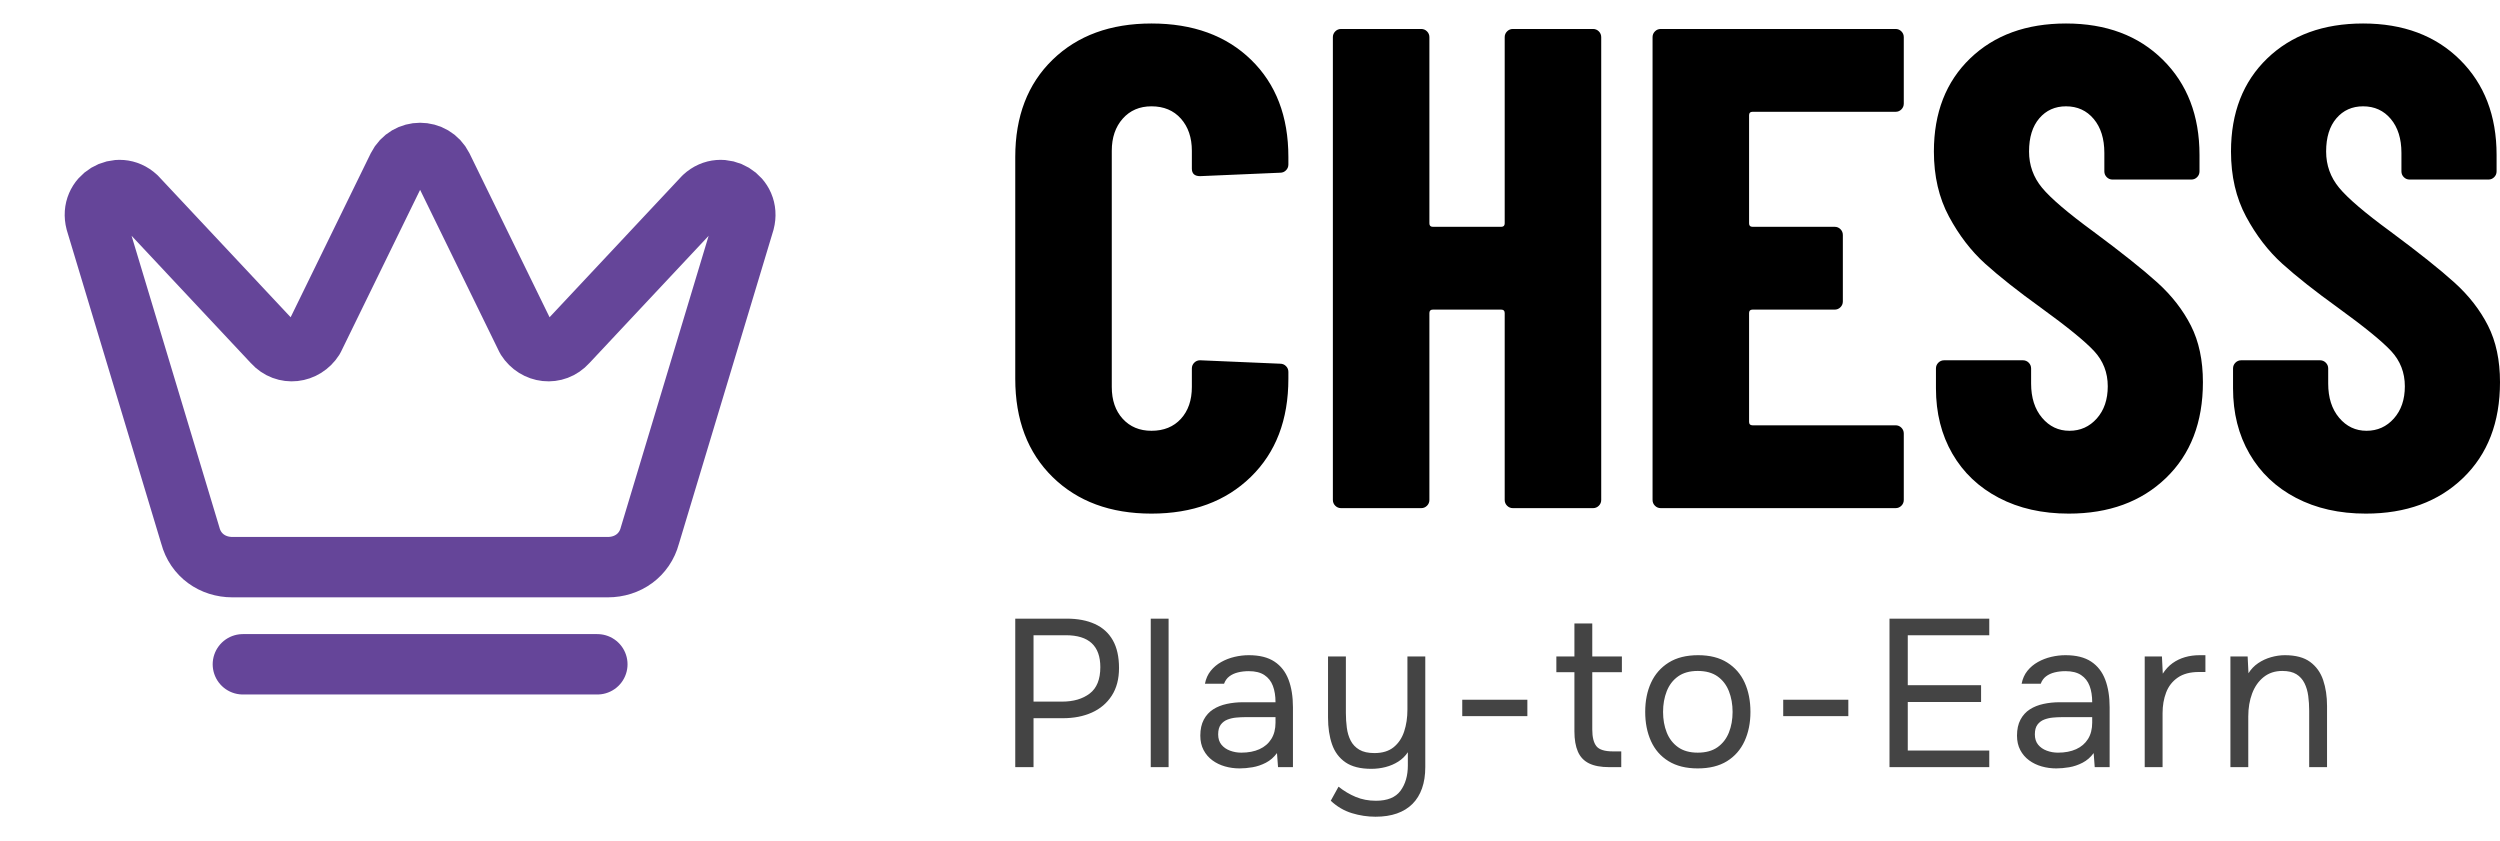
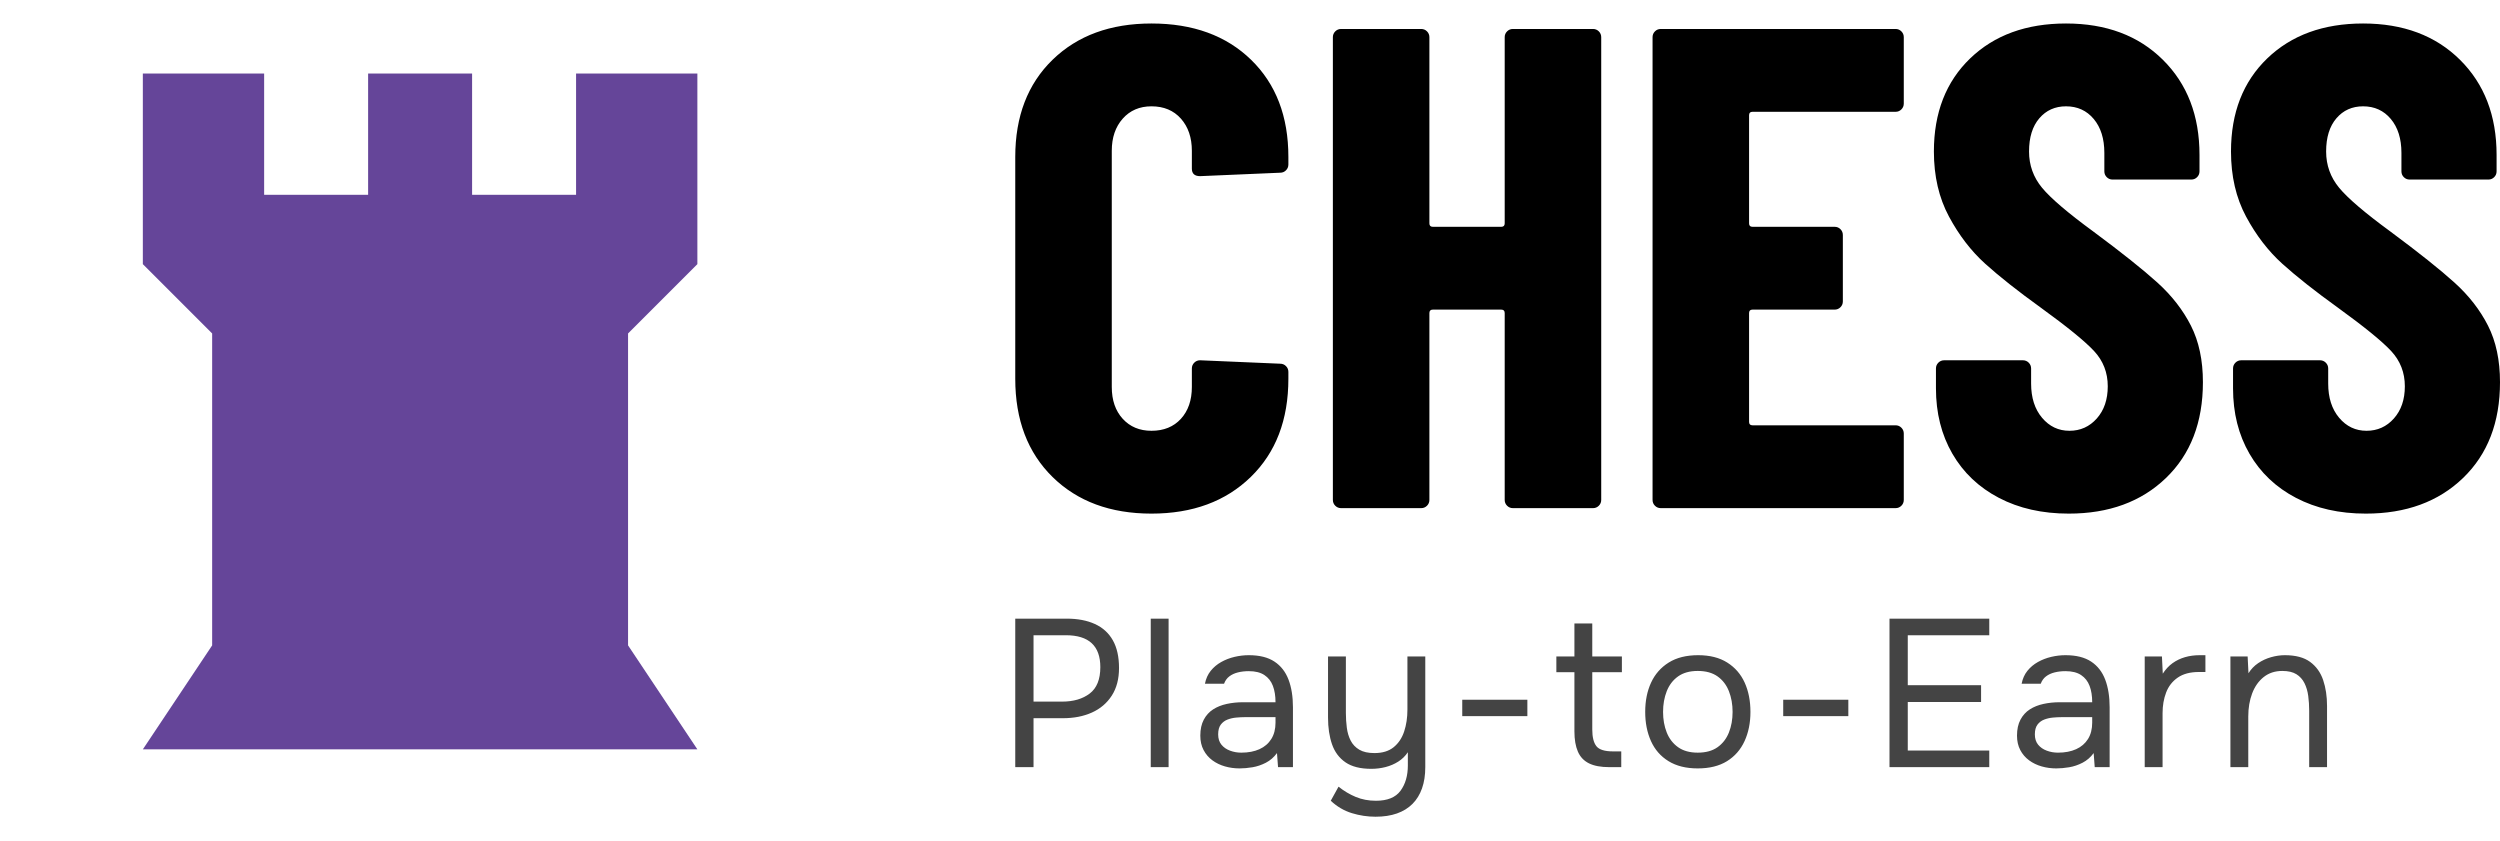
<svg xmlns="http://www.w3.org/2000/svg" viewBox="0 0 142.821 48" fill="none">
  <g transform="scale(.75)">
-     <g transform="translate(0 -2.4)" stroke="#654599" stroke-width="4.6">
-       <path d="M10.4 17.4C9 16.1 6.8 17.4 7.3 19.3L14.5 43.2C14.9 44.7 16.2 45.6 17.7 45.6H46.3C47.8 45.6 49.1 44.7 49.5 43.2L56.7 19.3C57.2 17.4 55 16.1 53.6 17.4L43.2 28.5C42.3 29.5 40.8 29.3 40.1 28.2L33.7 15.1C33 13.7 31 13.7 30.3 15.1L23.9 28.2C23.2 29.3 21.7 29.5 20.8 28.5Z" stroke-linejoin="round" />
-       <path d="M18.5 53H45.5" stroke-linecap="round" />
+     <g transform="translate(-10.24 -10.24) scale(1.32)">
+       <path d="M16 12H23V19H29V12H35V19H41V12H48V23L44 27V45L48 51H16L20 45V27L16 23V12Z" fill="#654599" />
    </g>
  </g>
  <path transform="translate(58 1.342)" d="M0 20.296V7.626Q0 4.145 2.131 2.073Q4.263 0 7.782 0Q11.341 0 13.472 2.073Q15.603 4.145 15.603 7.626V8.056Q15.603 8.251 15.466 8.388Q15.33 8.525 15.134 8.525L10.559 8.721Q10.089 8.721 10.089 8.291V7.274Q10.089 6.14 9.464 5.436Q8.838 4.732 7.782 4.732Q6.765 4.732 6.14 5.436Q5.514 6.14 5.514 7.274V20.765Q5.514 21.899 6.14 22.584Q6.765 23.268 7.782 23.268Q8.838 23.268 9.464 22.584Q10.089 21.899 10.089 20.765V19.709Q10.089 19.514 10.226 19.377Q10.363 19.24 10.559 19.24L15.134 19.436Q15.33 19.436 15.466 19.573Q15.603 19.709 15.603 19.905V20.296Q15.603 23.816 13.453 25.908Q11.302 28 7.782 28Q4.263 28 2.131 25.908Q0 23.816 0 20.296ZM28.43 0.313H33.006Q33.201 0.313 33.338 0.45Q33.475 0.587 33.475 0.782V27.218Q33.475 27.413 33.338 27.55Q33.201 27.687 33.006 27.687H28.43Q28.235 27.687 28.098 27.55Q27.961 27.413 27.961 27.218V16.542Q27.961 16.346 27.765 16.346H23.855Q23.659 16.346 23.659 16.542V27.218Q23.659 27.413 23.522 27.55Q23.385 27.687 23.19 27.687H18.615Q18.419 27.687 18.282 27.55Q18.145 27.413 18.145 27.218V0.782Q18.145 0.587 18.282 0.45Q18.419 0.313 18.615 0.313H23.19Q23.385 0.313 23.522 0.45Q23.659 0.587 23.659 0.782V11.419Q23.659 11.615 23.855 11.615H27.765Q27.961 11.615 27.961 11.419V0.782Q27.961 0.587 28.098 0.45Q28.235 0.313 28.43 0.313ZM50.291 5.045H42.117Q41.922 5.045 41.922 5.24V11.419Q41.922 11.615 42.117 11.615H46.81Q47.006 11.615 47.142 11.751Q47.279 11.888 47.279 12.084V15.877Q47.279 16.073 47.142 16.209Q47.006 16.346 46.81 16.346H42.117Q41.922 16.346 41.922 16.542V22.76Q41.922 22.955 42.117 22.955H50.291Q50.486 22.955 50.623 23.092Q50.76 23.229 50.76 23.425V27.218Q50.76 27.413 50.623 27.55Q50.486 27.687 50.291 27.687H36.877Q36.682 27.687 36.545 27.55Q36.408 27.413 36.408 27.218V0.782Q36.408 0.587 36.545 0.45Q36.682 0.313 36.877 0.313H50.291Q50.486 0.313 50.623 0.45Q50.76 0.587 50.76 0.782V4.575Q50.76 4.771 50.623 4.908Q50.486 5.045 50.291 5.045ZM52.598 20.844V19.709Q52.598 19.514 52.735 19.377Q52.872 19.24 53.067 19.24H57.564Q57.76 19.24 57.897 19.377Q58.034 19.514 58.034 19.709V20.57Q58.034 21.782 58.659 22.525Q59.285 23.268 60.223 23.268Q61.162 23.268 61.788 22.564Q62.413 21.86 62.413 20.726Q62.413 19.553 61.631 18.712Q60.849 17.872 58.581 16.229Q56.626 14.821 55.413 13.726Q54.201 12.631 53.341 11.028Q52.48 9.425 52.48 7.313Q52.48 3.989 54.553 1.994Q56.626 0 60.028 0Q63.469 0 65.561 2.073Q67.654 4.145 67.654 7.508V8.447Q67.654 8.642 67.517 8.779Q67.38 8.916 67.184 8.916H62.687Q62.492 8.916 62.355 8.779Q62.218 8.642 62.218 8.447V7.391Q62.218 6.179 61.612 5.455Q61.006 4.732 60.028 4.732Q59.089 4.732 58.503 5.416Q57.916 6.101 57.916 7.313Q57.916 8.486 58.659 9.385Q59.402 10.285 61.592 11.888Q64.017 13.687 65.249 14.802Q66.48 15.916 67.165 17.265Q67.849 18.615 67.849 20.492Q67.849 23.933 65.737 25.966Q63.626 28 60.184 28Q57.916 28 56.196 27.101Q54.475 26.201 53.536 24.578Q52.598 22.955 52.598 20.844ZM69.57 20.844V19.709Q69.57 19.514 69.707 19.377Q69.844 19.24 70.039 19.24H74.536Q74.732 19.24 74.869 19.377Q75.006 19.514 75.006 19.709V20.57Q75.006 21.782 75.631 22.525Q76.257 23.268 77.196 23.268Q78.134 23.268 78.76 22.564Q79.385 21.86 79.385 20.726Q79.385 19.553 78.603 18.712Q77.821 17.872 75.553 16.229Q73.598 14.821 72.385 13.726Q71.173 12.631 70.313 11.028Q69.453 9.425 69.453 7.313Q69.453 3.989 71.525 1.994Q73.598 0 77 0Q80.441 0 82.534 2.073Q84.626 4.145 84.626 7.508V8.447Q84.626 8.642 84.489 8.779Q84.352 8.916 84.156 8.916H79.659Q79.464 8.916 79.327 8.779Q79.19 8.642 79.19 8.447V7.391Q79.19 6.179 78.584 5.455Q77.978 4.732 77 4.732Q76.061 4.732 75.475 5.416Q74.888 6.101 74.888 7.313Q74.888 8.486 75.631 9.385Q76.374 10.285 78.564 11.888Q80.989 13.687 82.221 14.802Q83.453 15.916 84.137 17.265Q84.821 18.615 84.821 20.492Q84.821 23.933 82.709 25.966Q80.598 28 77.156 28Q74.888 28 73.168 27.101Q71.447 26.201 70.508 24.578Q69.57 22.955 69.57 20.844Z" fill="#000000" />
  <path transform="translate(58 35.342)" d="M0 8.484V0H2.94Q3.876 0 4.548 0.306Q5.22 0.612 5.574 1.236Q5.928 1.86 5.928 2.82Q5.928 3.756 5.514 4.398Q5.1 5.04 4.38 5.364Q3.66 5.688 2.724 5.688H1.044V8.484ZM1.044 4.74H2.676Q3.648 4.74 4.254 4.278Q4.86 3.816 4.86 2.772Q4.86 1.86 4.368 1.404Q3.876 0.948 2.892 0.948H1.044ZM7.74 8.484V0H8.76V8.484ZM12.816 8.556Q12.384 8.556 11.982 8.442Q11.58 8.328 11.262 8.094Q10.944 7.86 10.758 7.506Q10.572 7.152 10.572 6.684Q10.572 6.144 10.77 5.772Q10.968 5.4 11.304 5.184Q11.64 4.968 12.084 4.872Q12.528 4.776 13.008 4.776H14.868Q14.868 4.236 14.718 3.84Q14.568 3.444 14.232 3.222Q13.896 3 13.344 3Q13.008 3 12.72 3.072Q12.432 3.144 12.228 3.3Q12.024 3.456 11.928 3.72H10.836Q10.92 3.288 11.166 2.982Q11.412 2.676 11.766 2.478Q12.12 2.28 12.528 2.184Q12.936 2.088 13.344 2.088Q14.256 2.088 14.808 2.454Q15.36 2.82 15.612 3.486Q15.864 4.152 15.864 5.064V8.484H15.012L14.952 7.68Q14.688 8.04 14.316 8.232Q13.944 8.424 13.554 8.49Q13.164 8.556 12.816 8.556ZM12.912 7.656Q13.512 7.656 13.95 7.458Q14.388 7.26 14.628 6.876Q14.868 6.492 14.868 5.94V5.628H13.104Q12.888 5.628 12.624 5.652Q12.36 5.676 12.126 5.766Q11.892 5.856 11.742 6.054Q11.592 6.252 11.592 6.612Q11.592 6.972 11.778 7.2Q11.964 7.428 12.27 7.542Q12.576 7.656 12.912 7.656ZM20.58 11.316Q19.896 11.316 19.23 11.112Q18.564 10.908 18.024 10.404L18.468 9.6Q18.936 9.972 19.458 10.188Q19.98 10.404 20.604 10.404Q21.588 10.404 22.008 9.834Q22.428 9.264 22.428 8.388V7.632Q22.212 7.956 21.882 8.166Q21.552 8.376 21.156 8.478Q20.76 8.58 20.34 8.58Q19.404 8.58 18.864 8.208Q18.324 7.836 18.096 7.176Q17.868 6.516 17.868 5.652V2.16H18.888V5.388Q18.888 5.82 18.942 6.234Q18.996 6.648 19.164 6.972Q19.332 7.296 19.656 7.488Q19.98 7.68 20.52 7.68Q21.204 7.68 21.618 7.344Q22.032 7.008 22.218 6.444Q22.404 5.88 22.404 5.196V2.16H23.424V8.484Q23.424 9.168 23.238 9.696Q23.052 10.224 22.692 10.584Q22.332 10.944 21.804 11.13Q21.276 11.316 20.58 11.316ZM25.536 5.568V4.632H29.256V5.568ZM33.936 8.484Q33.216 8.484 32.778 8.268Q32.34 8.052 32.142 7.596Q31.944 7.14 31.944 6.444V3.06H30.912V2.16H31.944V0.276H32.964V2.16H34.656V3.06H32.964V6.336Q32.964 6.984 33.198 7.284Q33.432 7.584 34.152 7.584H34.62V8.484ZM38.988 8.556Q37.992 8.556 37.32 8.142Q36.648 7.728 36.318 6.996Q35.988 6.264 35.988 5.328Q35.988 4.38 36.324 3.654Q36.66 2.928 37.332 2.508Q38.004 2.088 39.012 2.088Q40.008 2.088 40.674 2.508Q41.34 2.928 41.67 3.654Q42 4.38 42 5.328Q42 6.264 41.664 6.996Q41.328 7.728 40.662 8.142Q39.996 8.556 38.988 8.556ZM38.988 7.656Q39.684 7.656 40.122 7.344Q40.56 7.032 40.77 6.504Q40.98 5.976 40.98 5.328Q40.98 4.68 40.77 4.146Q40.56 3.612 40.122 3.3Q39.684 2.988 38.988 2.988Q38.304 2.988 37.866 3.3Q37.428 3.612 37.218 4.146Q37.008 4.68 37.008 5.328Q37.008 5.976 37.218 6.504Q37.428 7.032 37.866 7.344Q38.304 7.656 38.988 7.656ZM43.872 5.568V4.632H47.592V5.568ZM49.944 8.484V0H55.644V0.948H50.988V3.804H55.176V4.764H50.988V7.536H55.644V8.484ZM59.472 8.556Q59.04 8.556 58.638 8.442Q58.236 8.328 57.918 8.094Q57.6 7.86 57.414 7.506Q57.228 7.152 57.228 6.684Q57.228 6.144 57.426 5.772Q57.624 5.4 57.96 5.184Q58.296 4.968 58.74 4.872Q59.184 4.776 59.664 4.776H61.524Q61.524 4.236 61.374 3.84Q61.224 3.444 60.888 3.222Q60.552 3 60 3Q59.664 3 59.376 3.072Q59.088 3.144 58.884 3.3Q58.68 3.456 58.584 3.72H57.492Q57.576 3.288 57.822 2.982Q58.068 2.676 58.422 2.478Q58.776 2.28 59.184 2.184Q59.592 2.088 60 2.088Q60.912 2.088 61.464 2.454Q62.016 2.82 62.268 3.486Q62.52 4.152 62.52 5.064V8.484H61.668L61.608 7.68Q61.344 8.04 60.972 8.232Q60.6 8.424 60.21 8.49Q59.82 8.556 59.472 8.556ZM59.568 7.656Q60.168 7.656 60.606 7.458Q61.044 7.26 61.284 6.876Q61.524 6.492 61.524 5.94V5.628H59.76Q59.544 5.628 59.28 5.652Q59.016 5.676 58.782 5.766Q58.548 5.856 58.398 6.054Q58.248 6.252 58.248 6.612Q58.248 6.972 58.434 7.2Q58.62 7.428 58.926 7.542Q59.232 7.656 59.568 7.656ZM64.524 8.484V2.16H65.508L65.556 3.144Q65.796 2.772 66.114 2.544Q66.432 2.316 66.822 2.202Q67.212 2.088 67.668 2.088Q67.752 2.088 67.83 2.088Q67.908 2.088 67.992 2.088V3.048H67.62Q66.876 3.048 66.414 3.366Q65.952 3.684 65.748 4.218Q65.544 4.752 65.544 5.4V8.484ZM69.42 8.484V2.16H70.404L70.452 3.12Q70.668 2.772 71.004 2.544Q71.34 2.316 71.742 2.202Q72.144 2.088 72.528 2.088Q73.452 2.088 73.974 2.472Q74.496 2.856 74.718 3.51Q74.94 4.164 74.94 4.992V8.484H73.92V5.268Q73.92 4.824 73.866 4.416Q73.812 4.008 73.65 3.684Q73.488 3.36 73.188 3.174Q72.888 2.988 72.384 2.988Q71.76 2.988 71.322 3.336Q70.884 3.684 70.662 4.272Q70.44 4.86 70.44 5.592V8.484Z" fill="#444444" />
</svg>
